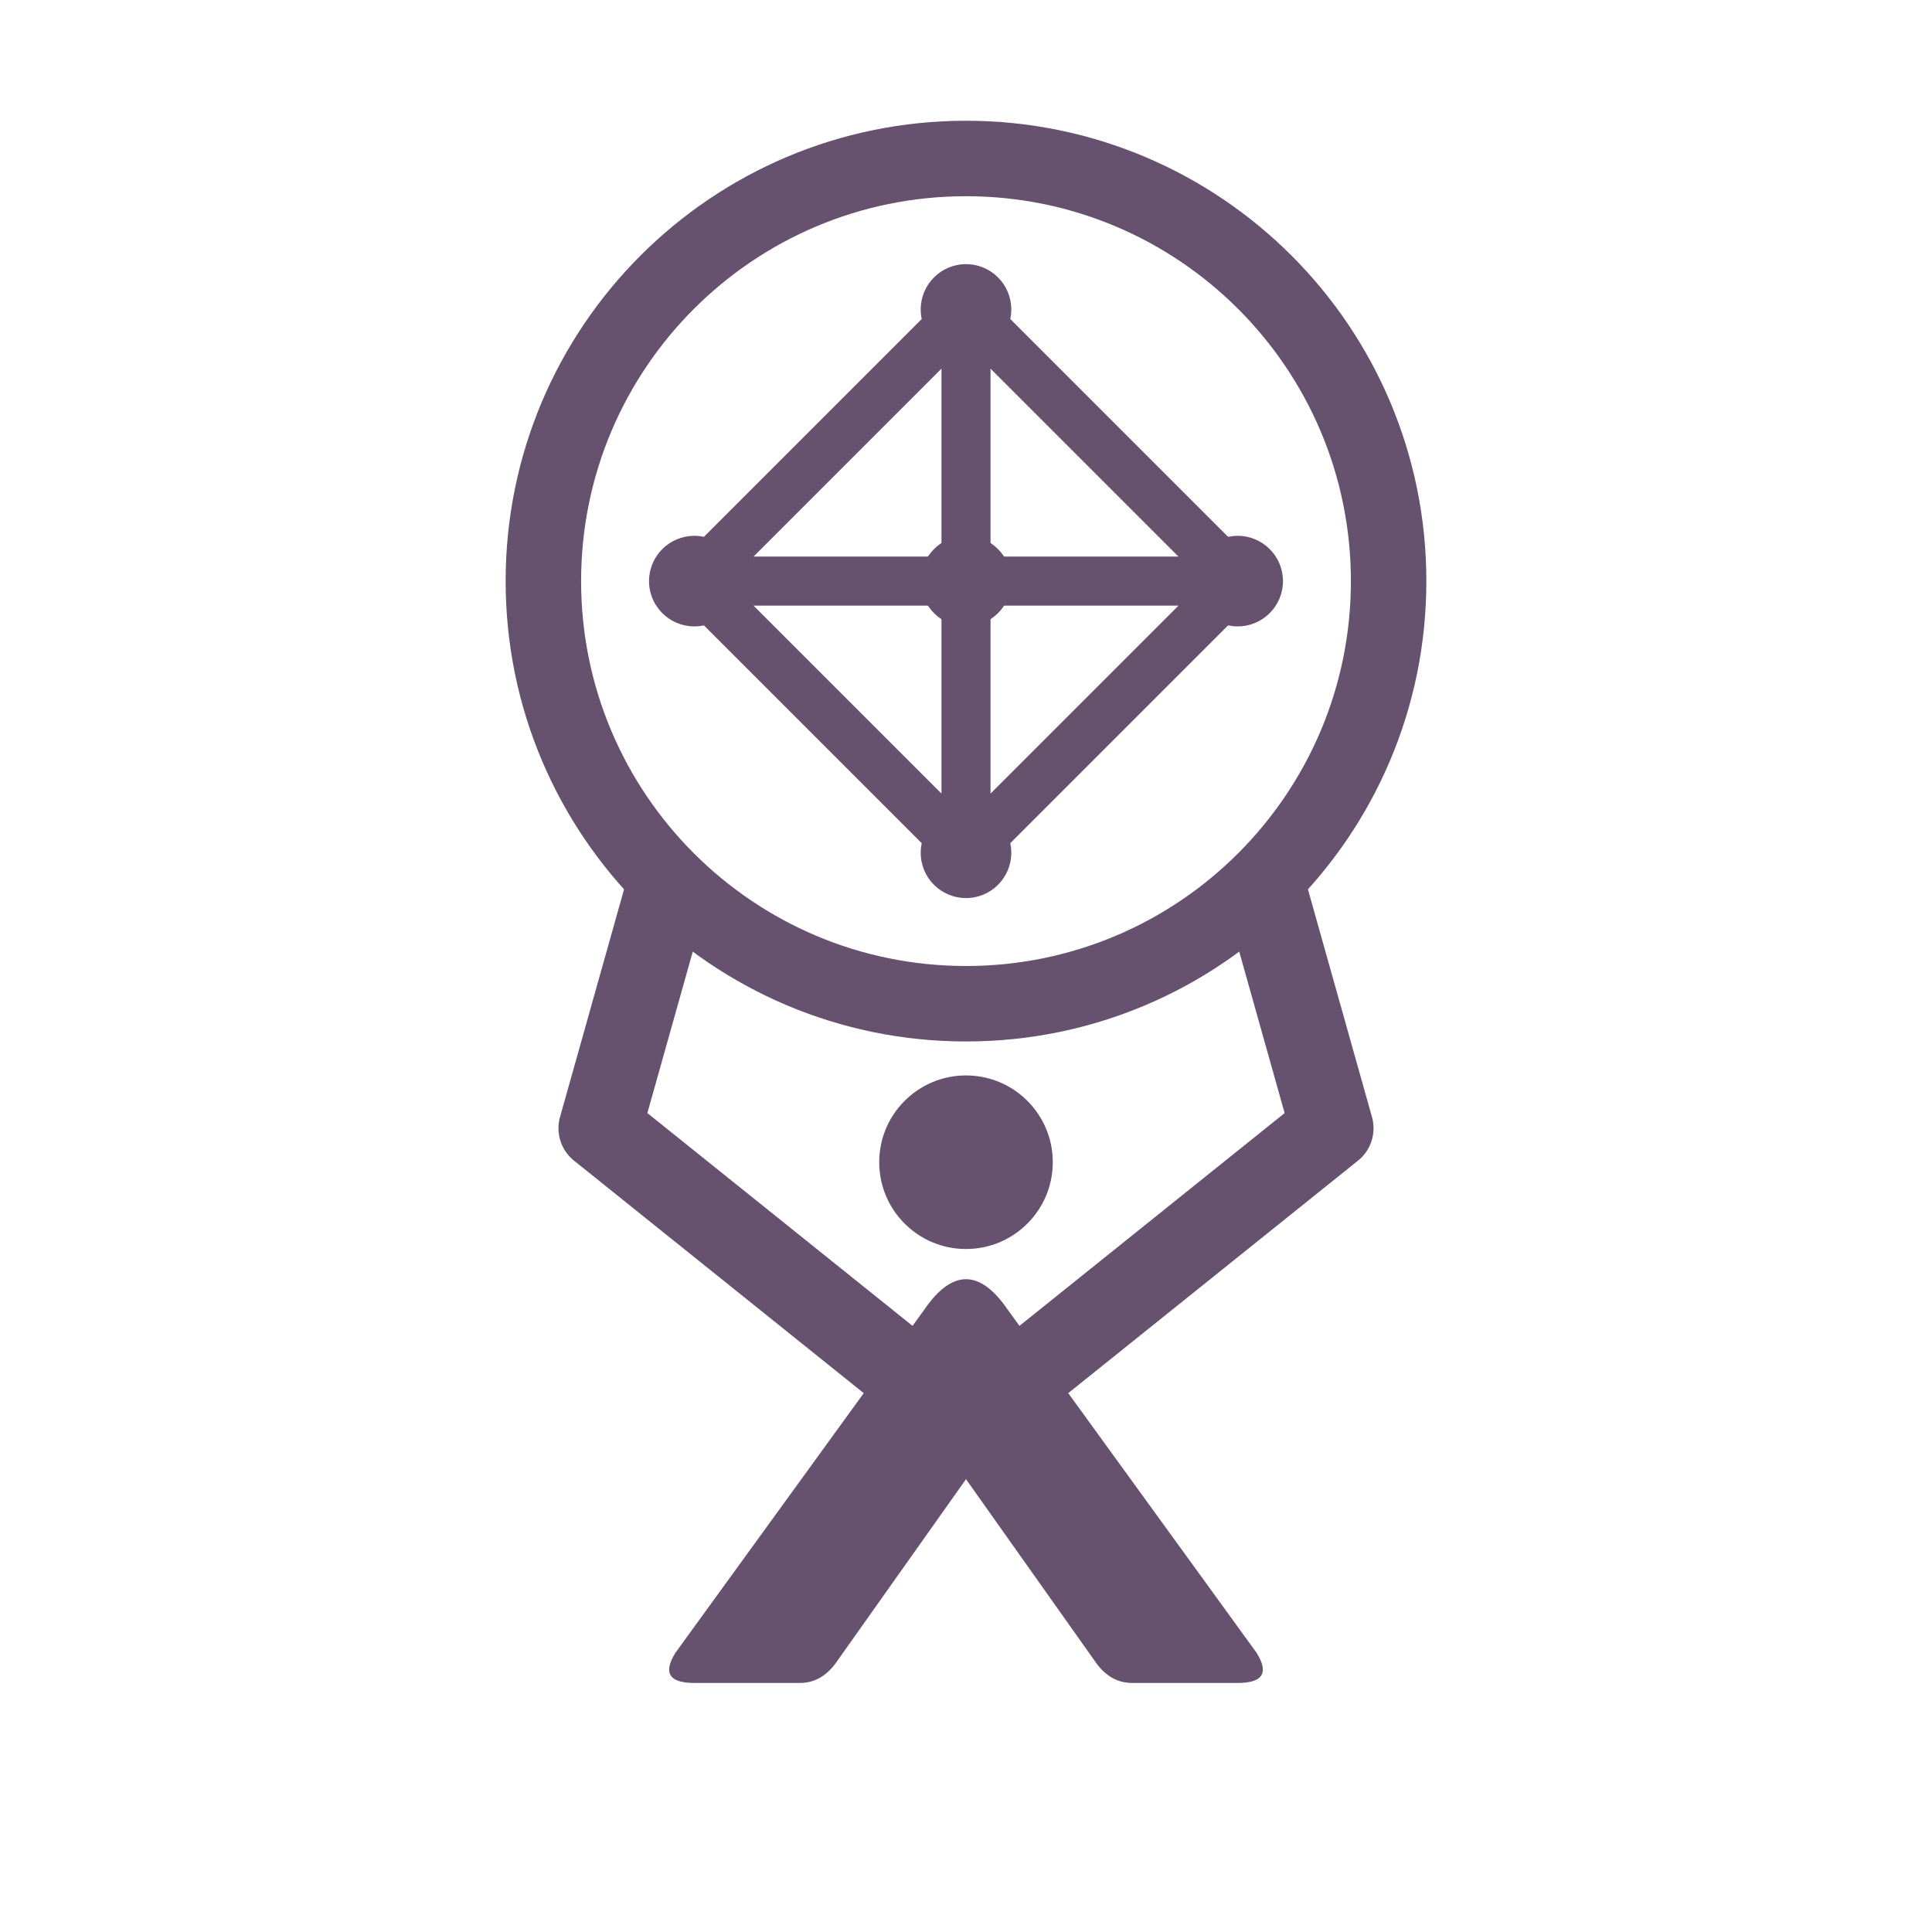
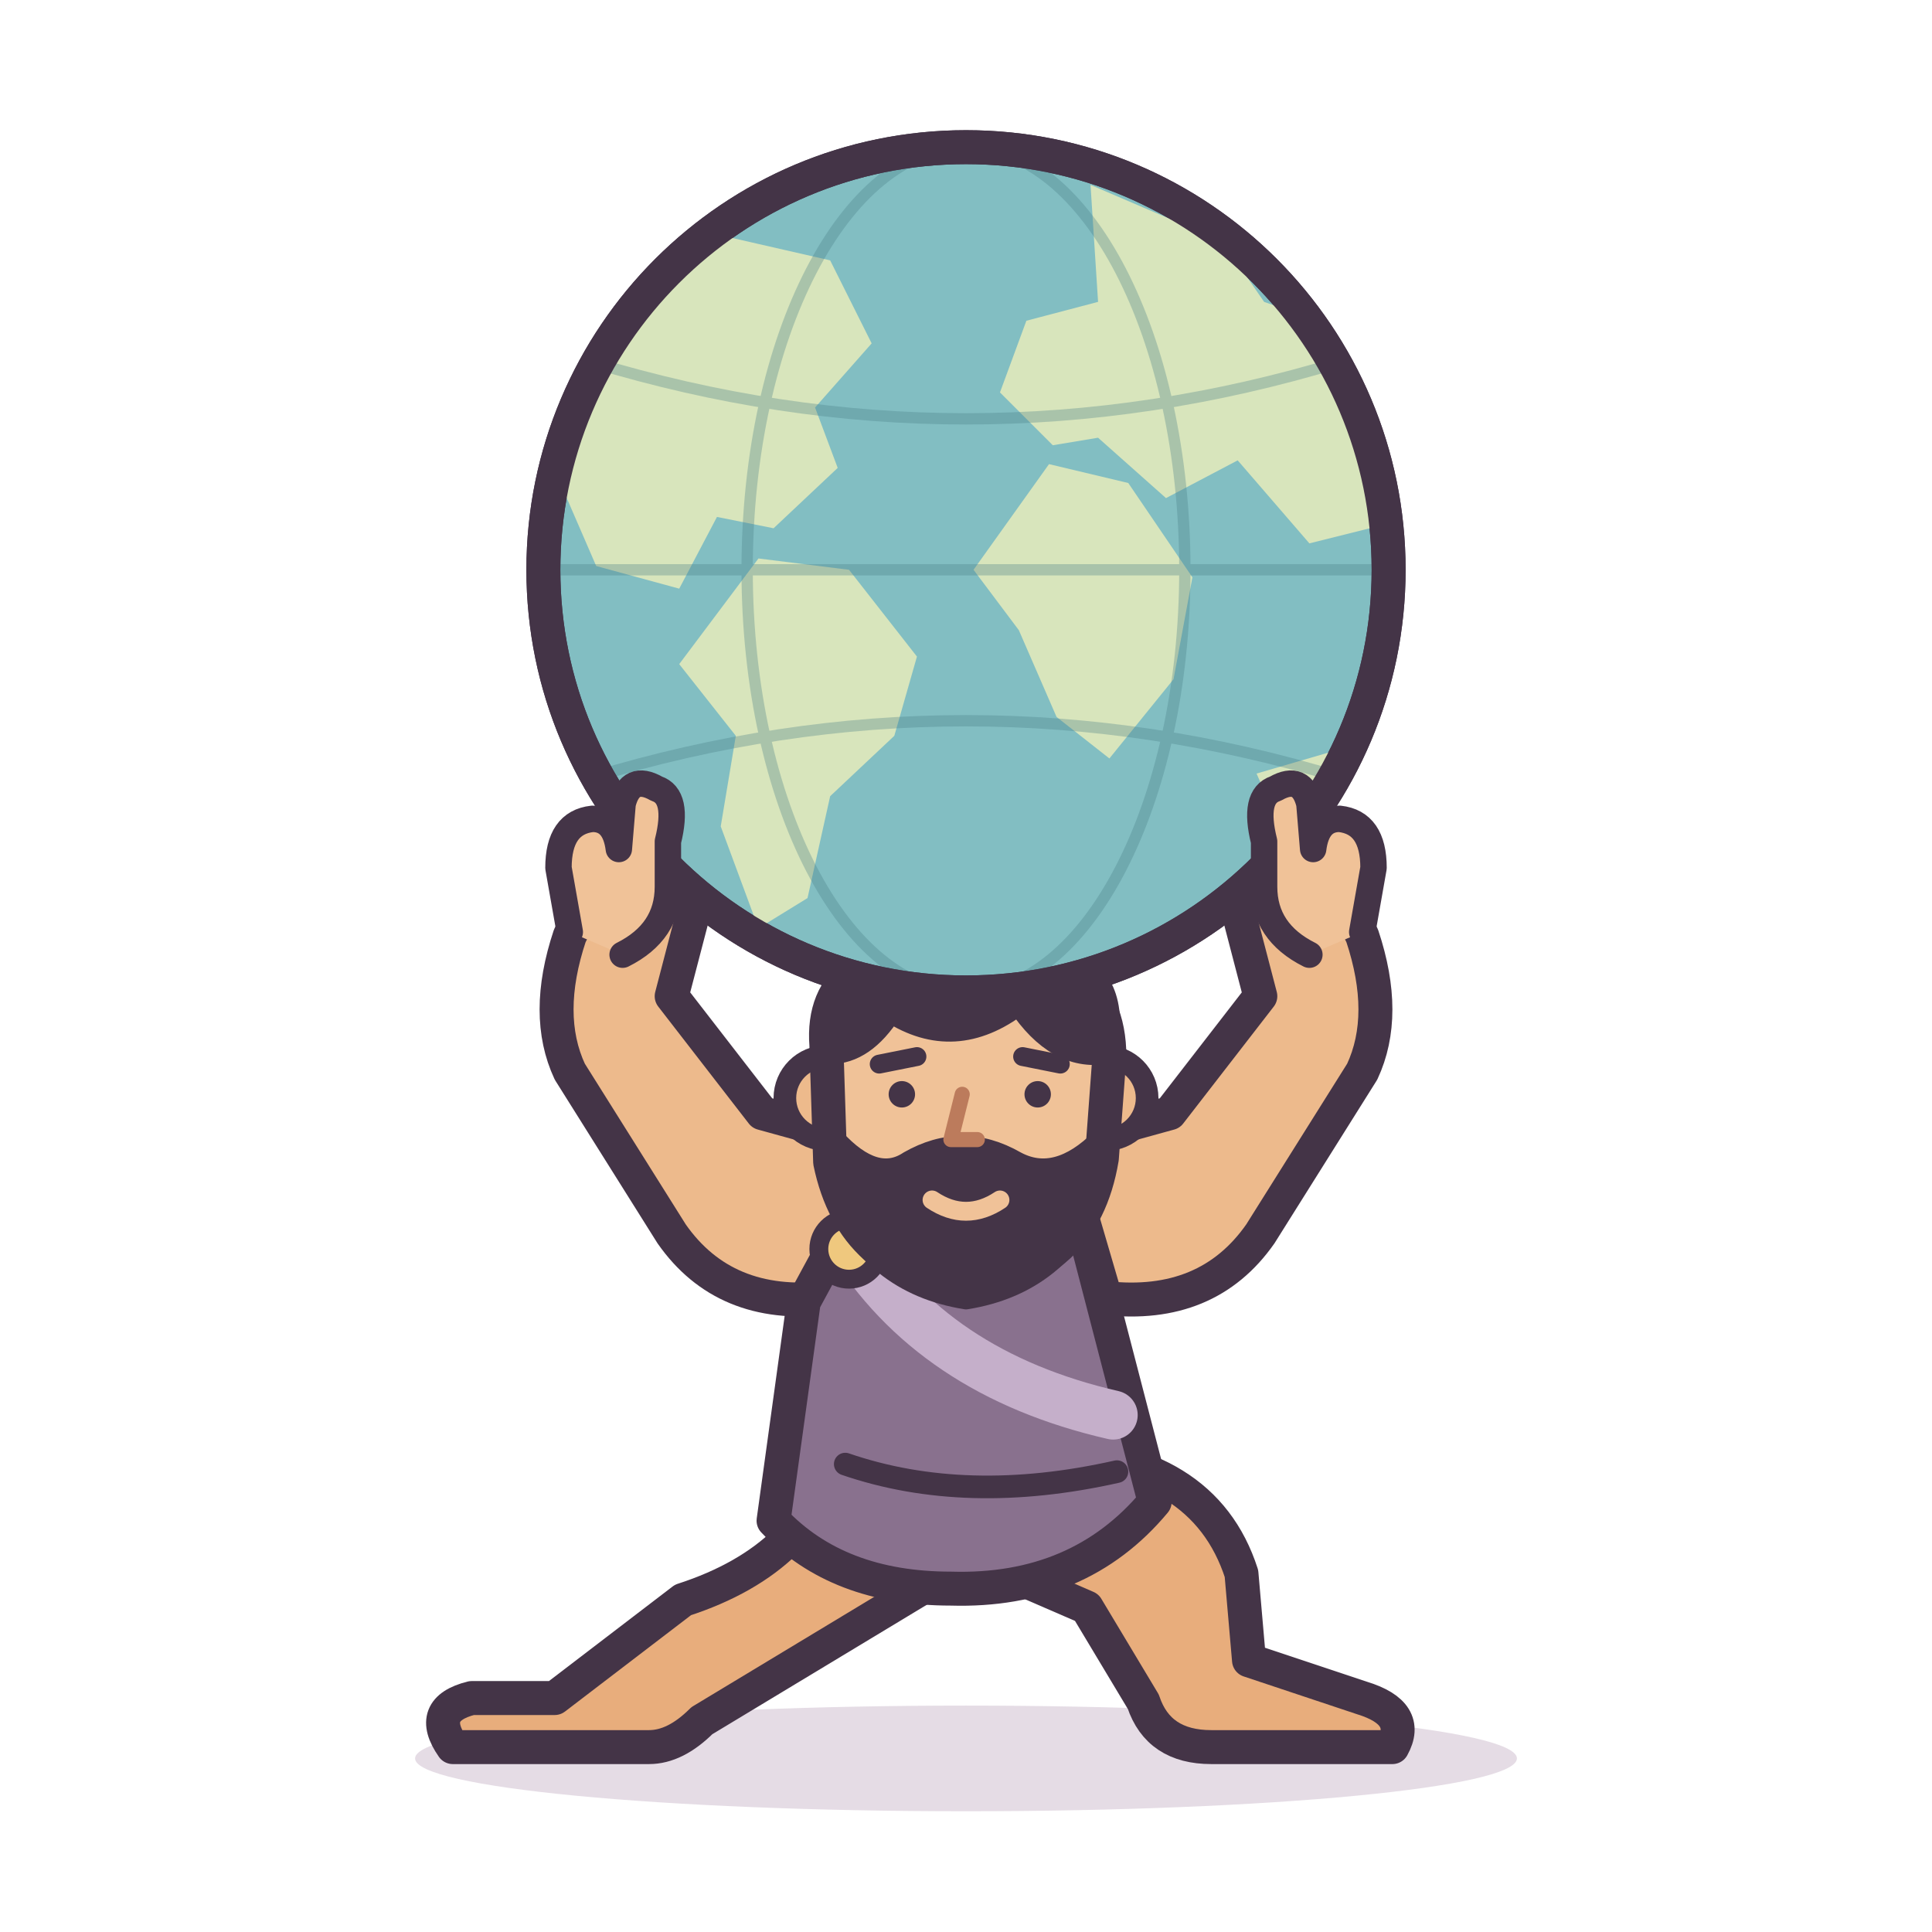
<svg xmlns="http://www.w3.org/2000/svg" width="512" height="512" viewBox="0 0 512 512" role="img" aria-labelledby="title desc">
-   <g fill="none" stroke="#66516f" stroke-linecap="round" stroke-linejoin="round">
-     <path d="M240 364 L159 299 L177 235 M272 364 L353 299 L335 235" stroke-width="22" />
-     <circle cx="256" cy="154" r="112" stroke-width="20" />
-     <path d="M256 82 L184 154 L256 226 L328 154 Z M184 154 H328 M256 82 V226" stroke-width="13" />
-   </g>
-   <g fill="#66516f">
-     <circle cx="256" cy="82" r="12" />
-     <circle cx="184" cy="154" r="12" />
-     <circle cx="256" cy="154" r="12" />
-     <circle cx="328" cy="154" r="12" />
-     <circle cx="256" cy="226" r="12" />
-     <circle cx="256" cy="308" r="23" />
-     <path d="M245 347 Q256 331 267 347 L333 438 Q338 446 328 446 H300 Q294 446 290 440 L256 392 L222 440 Q218 446 212 446 H184 Q174 446 179 438 Z" />
+   <defs>
+     <clipPath id="globe">
+       <circle cx="256" cy="151" r="112" />
+     </clipPath>
+   </defs>
+   <ellipse cx="256" cy="466" rx="146" ry="14" fill="#e5dce5" />
+   <g stroke="#443447" stroke-width="9" stroke-linecap="round" stroke-linejoin="round">
+     <path d="M222 384 Q215 413 181 424 L147 450 L125 450 Q113 453 120 463 L172 463 Q179 463 186 456 L244 421 Z" fill="#e8ad7c" />
+     <path d="M277 385 Q319 386 329 417 L331 440 L361 450 Q374 454 369 463 L321 463 Q307 463 303 451 L288 426 L258 413 Z" fill="#e8ad7c" />
+     <path d="M219 344 Q192 347 178 327 L151 284 Q144 269 151 248 L163 224 Q170 213 181 221 Q191 228 184 241 L178 264 L202 295 L231 303 Z" fill="#edba8c" />
+     <path d="M293 344 Q320 347 334 327 L361 284 Q368 269 361 248 L349 224 Q342 213 331 221 Q321 228 328 241 L334 264 L310 295 L281 303 Z" fill="#edba8c" />
+     <path d="M226 321 Q256 307 286 321 L306 398 Q286 422 252 421 Q222 421 205 403 L213 345 Z" fill="#89718e" />
+     <path d="M225 328 Q247 364 295 375" fill="none" stroke="#c5afca" stroke-width="13" />
+     <path d="M224 388 Q256 399 296 390" fill="none" stroke-width="6" />
+     <circle cx="225" cy="331" r="8" fill="#efc87e" stroke-width="5" />
+     <circle cx="219" cy="291" r="11" fill="#edba8c" stroke-width="6" />
+     <circle cx="293" cy="291" r="11" fill="#edba8c" stroke-width="6" />
+     <path d="M219 277 Q217 251 255 251 Q294 251 294 280 L292 307 Q287 337 256 340 Q226 337 220 308 Z" fill="#f0c298" />
+     <path d="M220 279 Q215 259 233 253 Q238 244 253 250 Q270 242 282 254 Q297 259 293 279 Q280 281 270 266 Q253 279 236 268 Q229 279 220 279 Z" fill="#443447" stroke-width="6" />
+     <path d="M221 302 Q232 314 241 308 Q255 300 269 308 Q280 314 292 302 L291 316 Q281 340 256 344 Q231 340 221 316 Z" fill="#443447" stroke-width="6" />
+     <path d="M247 318 Q256 324 265 318" fill="none" stroke="#f0c298" stroke-width="5" />
+     <path d="M255 290 L252 302 L259 302" fill="none" stroke="#bc7b5c" stroke-width="4" />
+     <path d="M233 282 L243 280 M271 280 L281 282" fill="none" stroke-width="5" />
+     <circle cx="239" cy="290" r="3.5" fill="#443447" stroke="none" />
+     <circle cx="275" cy="290" r="3.5" fill="#443447" stroke="none" />
+     <circle cx="256" cy="151" r="112" fill="#82bec2" />
+     <g clip-path="url(#globe)" stroke="none" fill="#d8e5bc">
+       <path d="M151 83 L185 61 L220 69 L231 91 L216 108 L222 124 L205 140 L190 137 L180 156 L158 150 L145 120 Z" />
+       <path d="M201 148 L225 151 L243 174 L237 195 L220 211 L214 238 L201 246 L191 219 L195 195 L180 176 Z" />
+       <path d="M289 49 L324 64 L335 80 L372 93 L367 139 L347 144 L328 122 L309 132 L291 116 L279 118 L265 104 L272 85 L291 80 Z" />
+       <path d="M278 123 L299 128 L316 153 L311 180 L294 201 L280 190 L270 167 L258 151 Z" />
+       <path d="M333 205 L357 198 L377 218 L366 235 L344 230 Z" />
+     </g>
+     <g clip-path="url(#globe)" fill="none" stroke="#467b85" stroke-width="3" opacity="0.32">
+       <ellipse cx="256" cy="151" rx="58" ry="112" />
+       <path d="M144 151 H368 M157 96 Q256 126 355 96 M157 206 Q256 176 355 206" />
+     </g>
+     <circle cx="256" cy="151" r="112" fill="none" />
+     <path d="M151 247 L148 230 Q148 218 157 217 Q163 217 164 225 L165 213 Q167 205 174 209 Q180 211 177 223 L177 235 Q177 247 165 253" fill="#f0c298" stroke-width="7" />
+     <path d="M361 247 L364 230 Q364 218 355 217 Q349 217 348 225 L347 213 Q345 205 338 209 Q332 211 335 223 L335 235 Q335 247 347 253" fill="#f0c298" stroke-width="7" />
  </g>
</svg>
